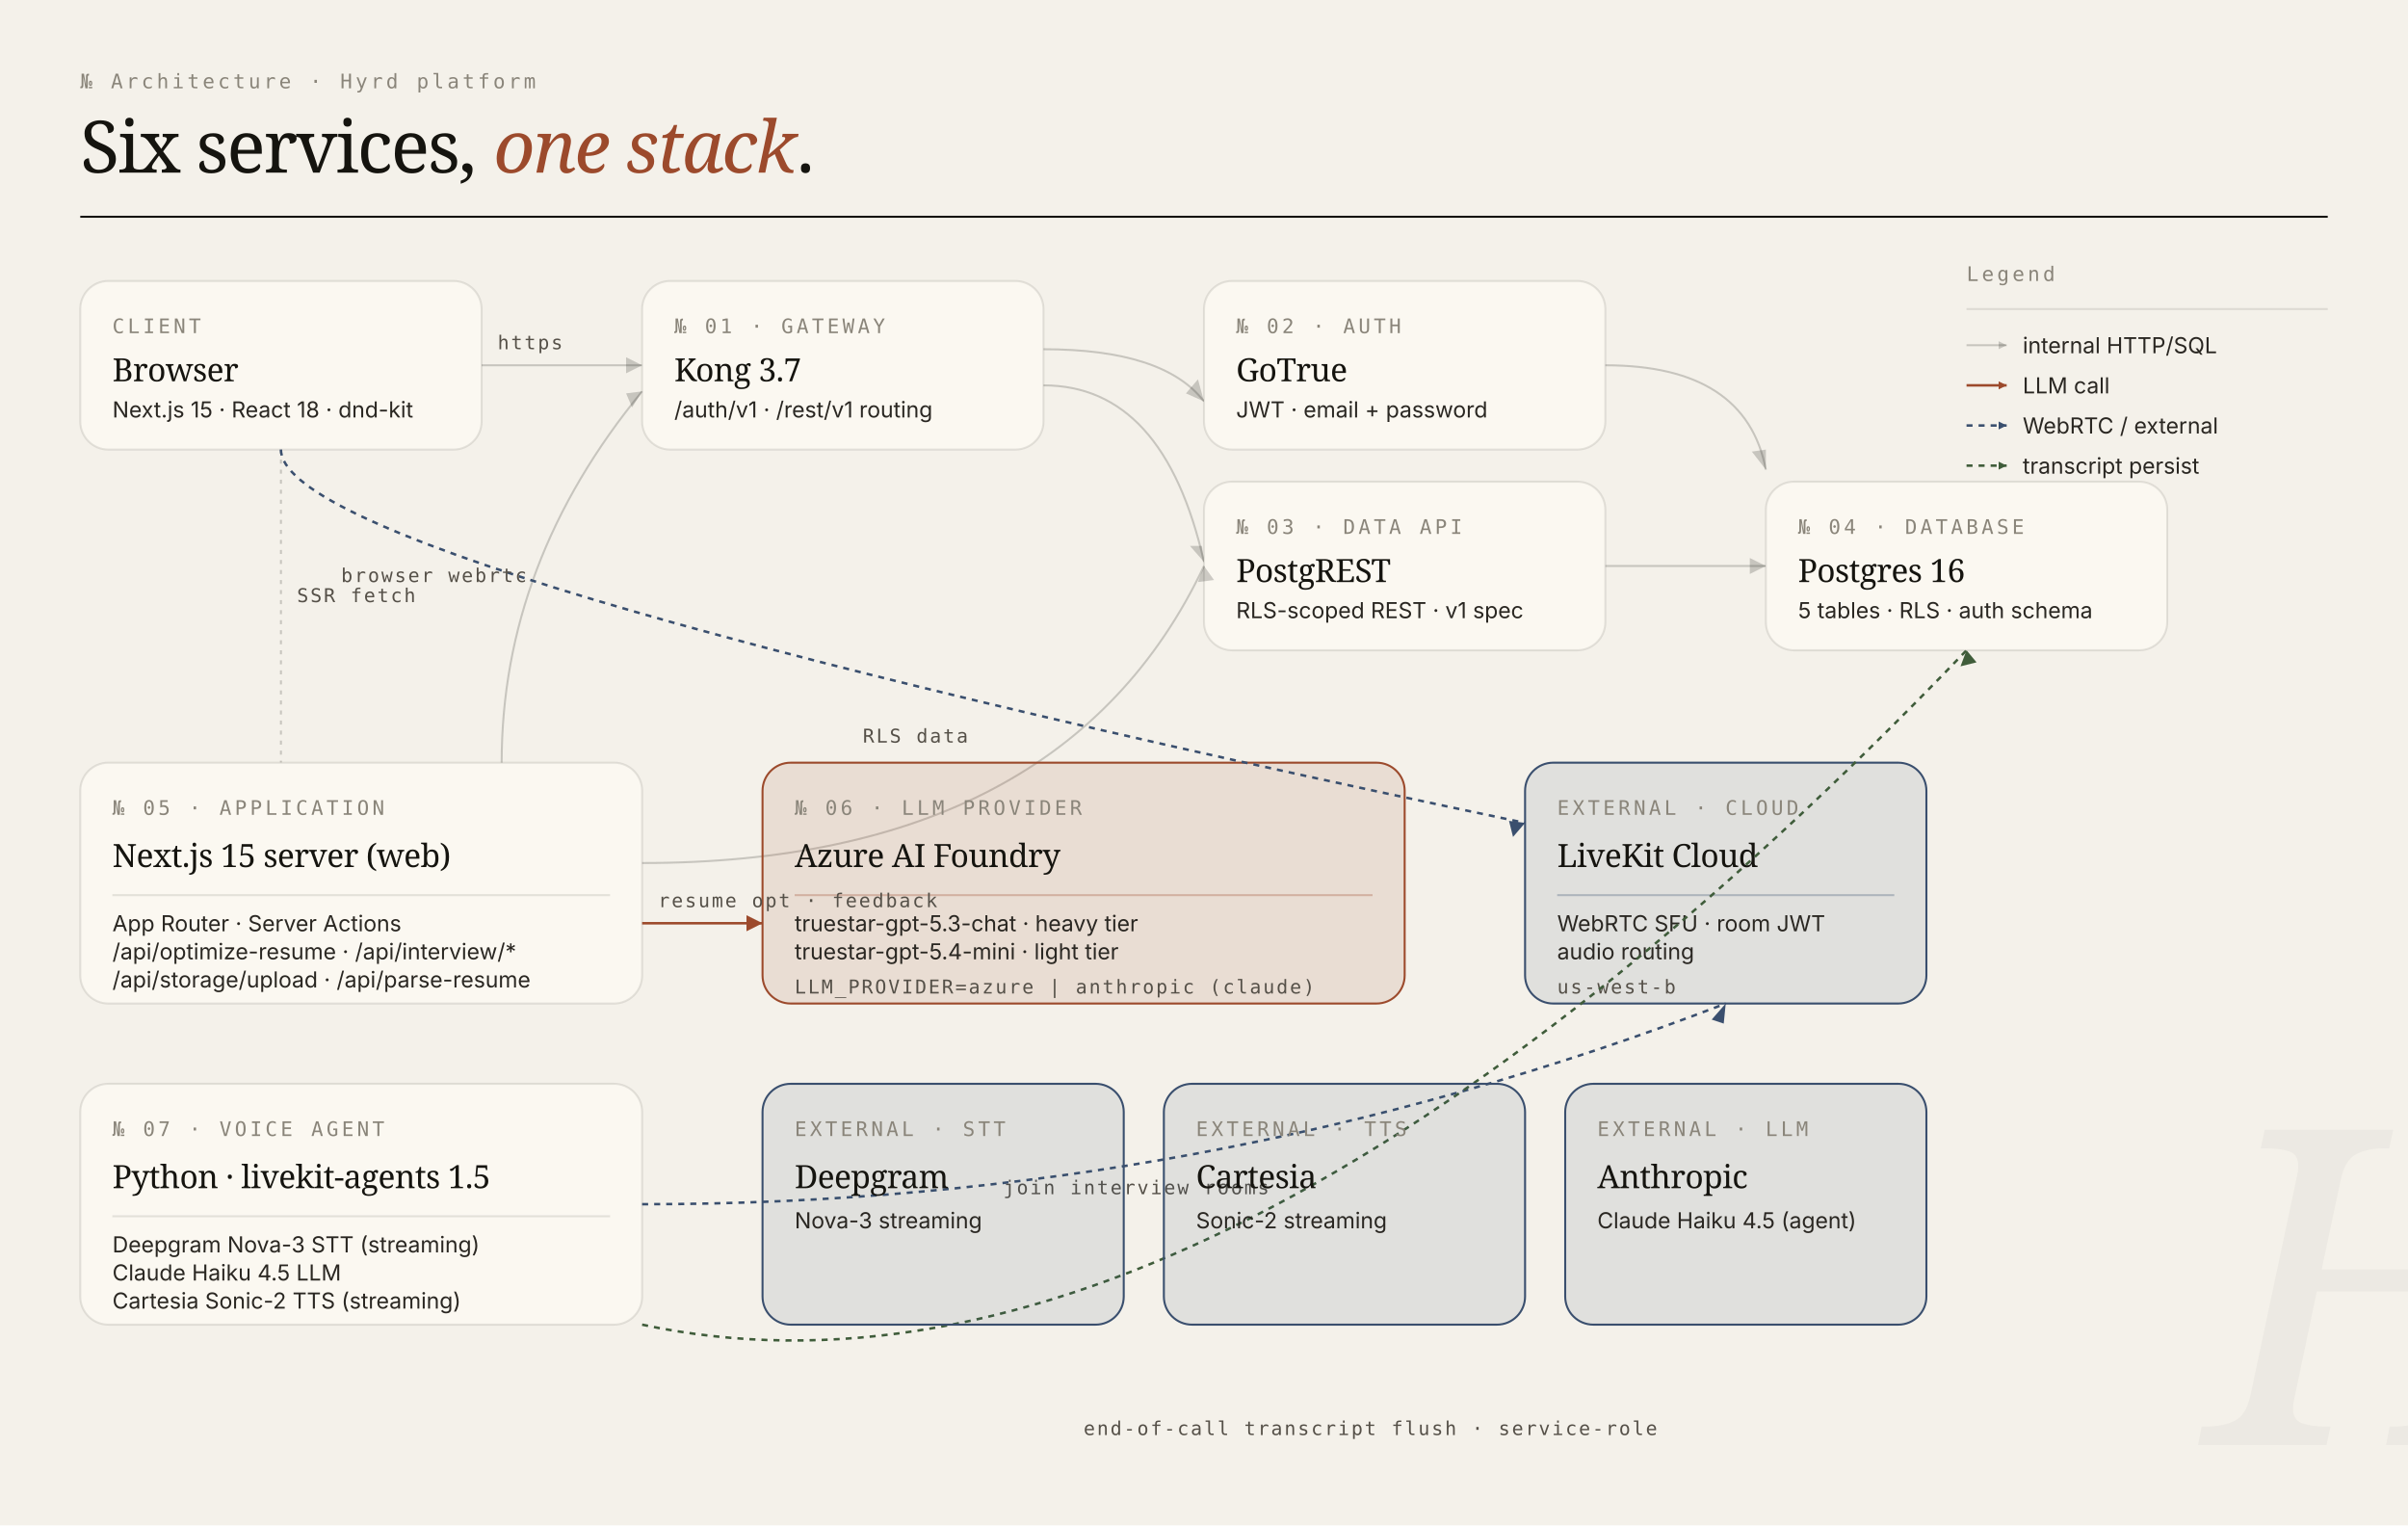
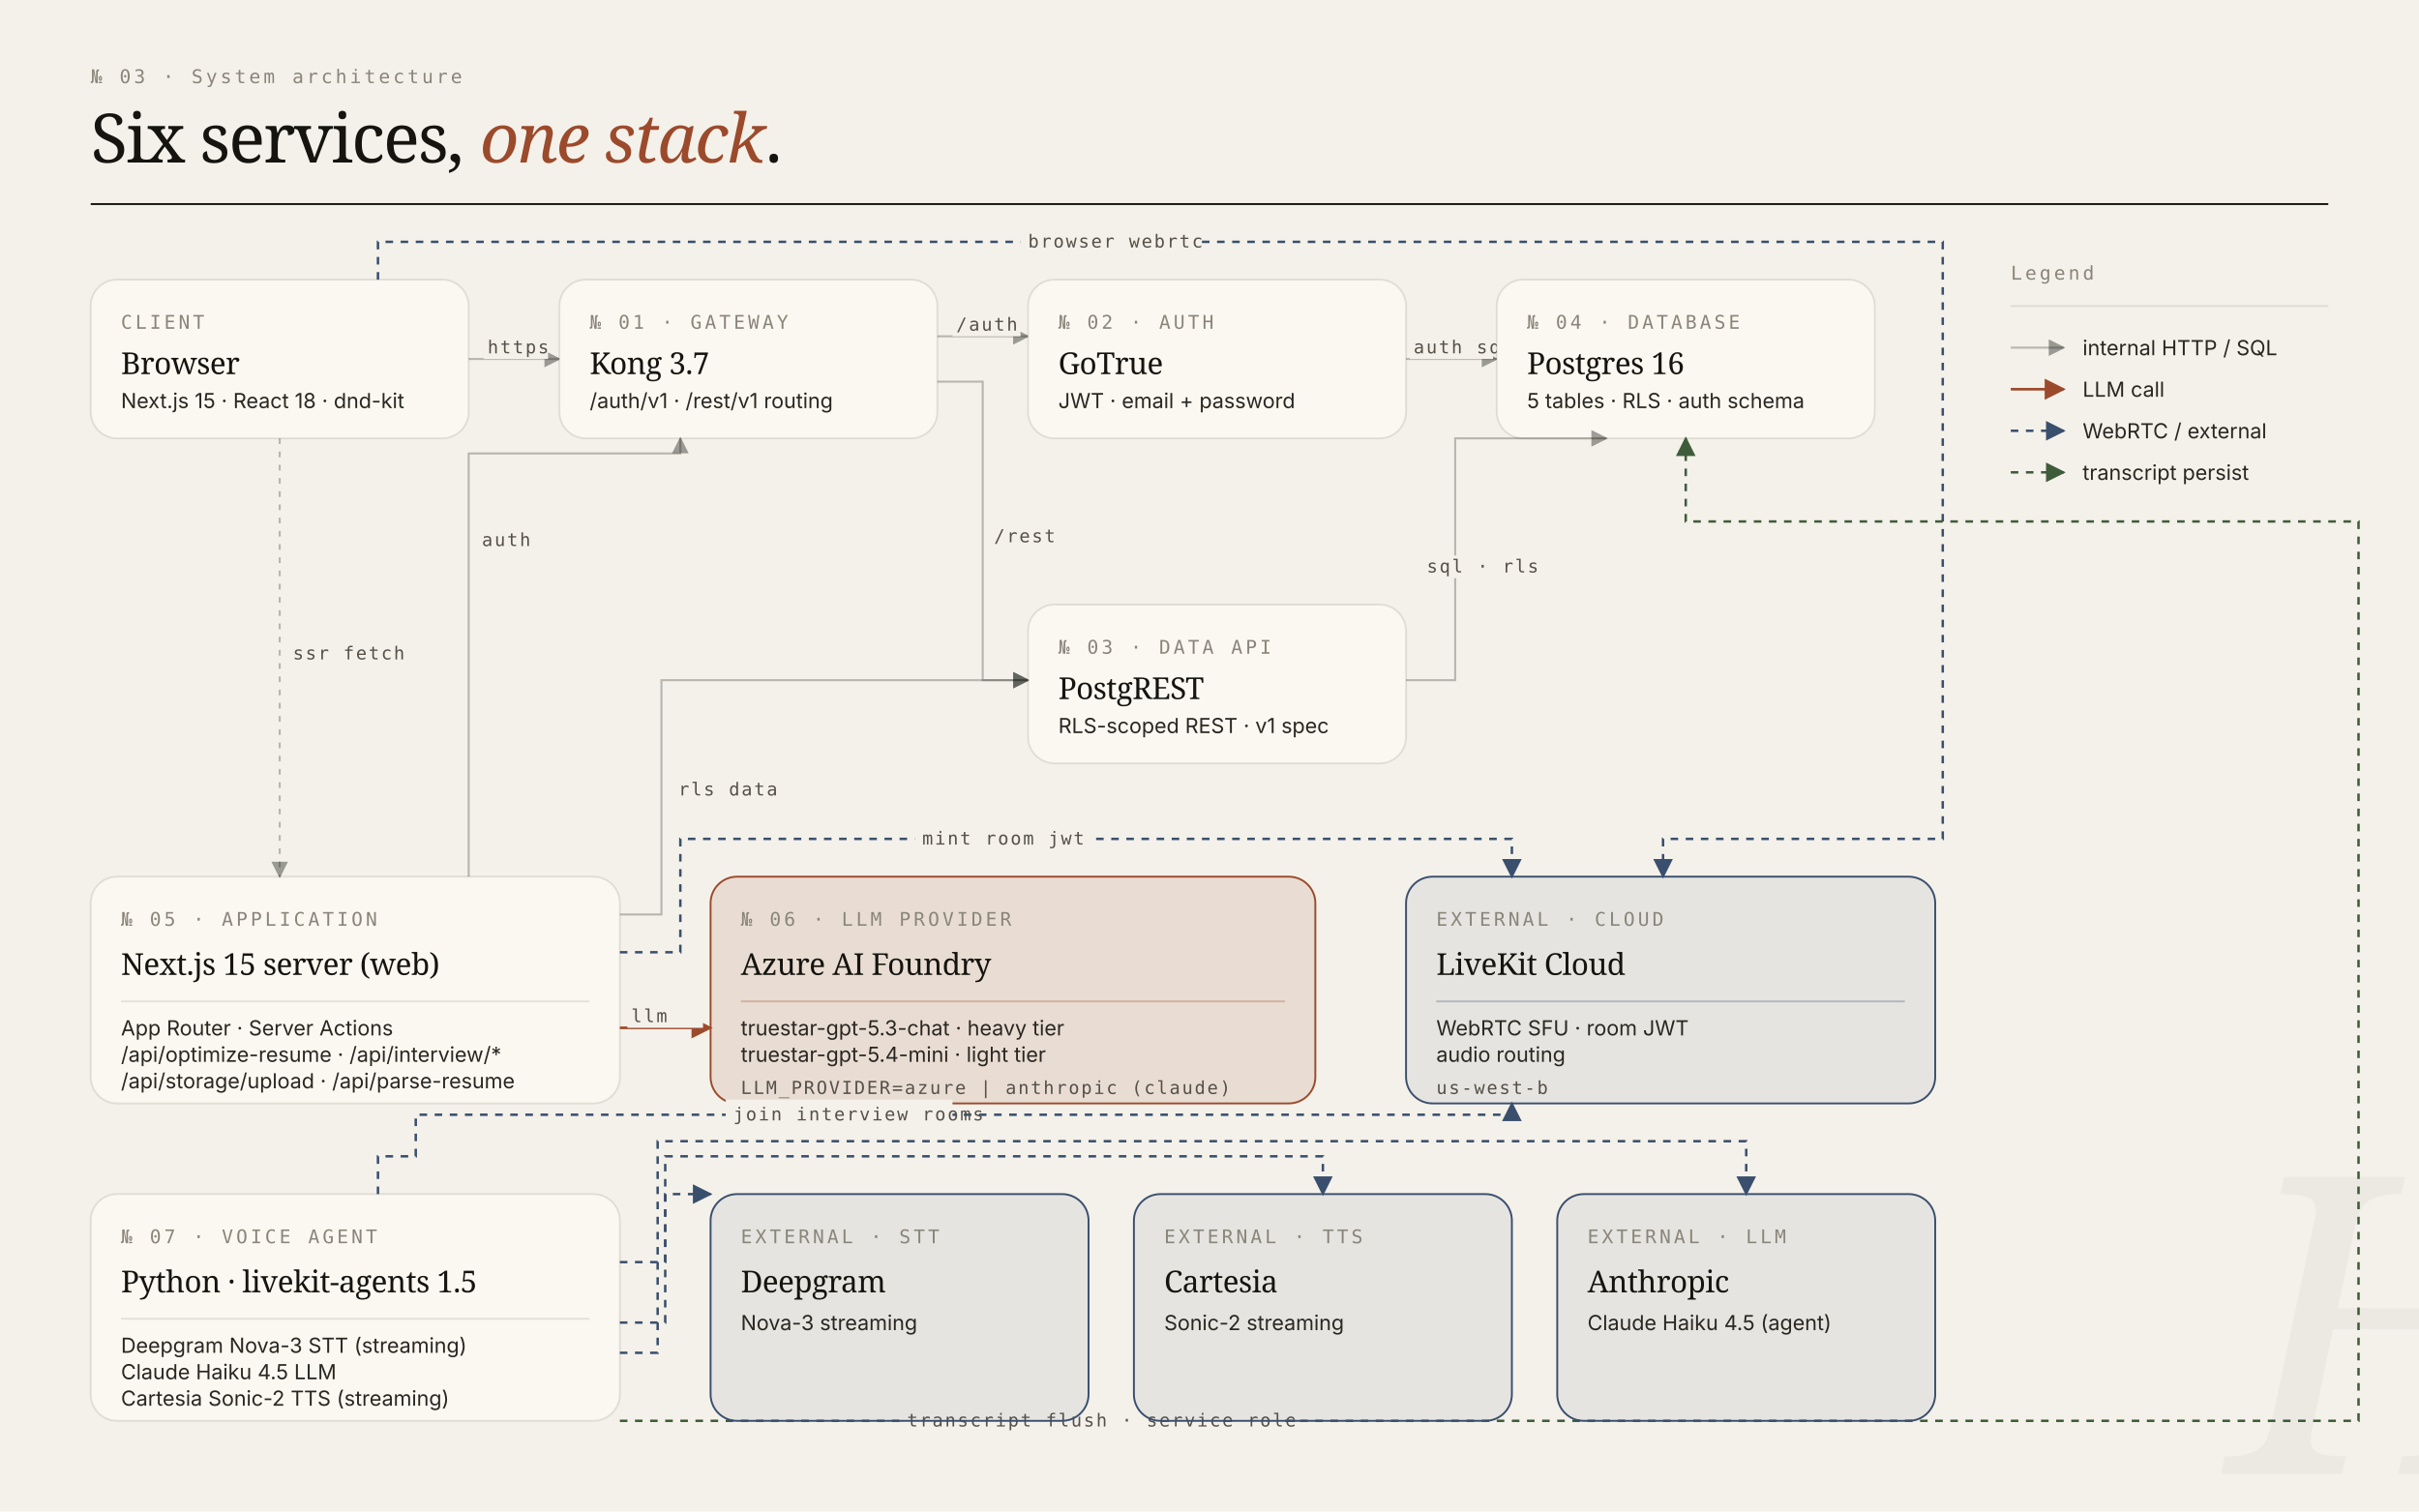
- <svg xmlns="http://www.w3.org/2000/svg" viewBox="0 0 1200 760" width="1200" height="760" font-family="-apple-system, BlinkMacSystemFont, 'Inter Tight', system-ui, sans-serif">
+ <svg xmlns="http://www.w3.org/2000/svg" viewBox="0 0 1280 800" width="1280" height="800" font-family="-apple-system, BlinkMacSystemFont, 'Inter Tight', system-ui, sans-serif">
  <style>
    .bg { fill: #f4f1ea; }
    .paper { fill: #fbf8f1; stroke: #15140f1a; stroke-width: 1; }
    .ink { fill: #15140f; }
    .ink-2 { fill: #2a2722; }
    .ink-3 { fill: #555048; }
    .ink-4 { fill: #8a857a; }
    .accent { fill: #9c4a2c; }
    .positive { fill: #3f5c3a; }
    .info { fill: #3a4f6e; }
-     .hairline { stroke: #15140f1a; stroke-width: 1; }
-     .hairline-strong { stroke: #15140f33; stroke-width: 1; }
-     .ink-stroke { stroke: #15140f; stroke-width: 1; }
-     .accent-stroke { stroke: #9c4a2c; stroke-width: 1.25; }
-     .info-stroke { stroke: #3a4f6e; stroke-width: 1.25; }
-     .positive-stroke { stroke: #3f5c3a; stroke-width: 1.25; }
+     .hairline { stroke: #15140f1a; stroke-width: 1; fill: none; }
+     .hairline-strong { stroke: #15140f44; stroke-width: 1.1; fill: none; }
+     .ink-stroke { stroke: #15140f; stroke-width: 1; fill: none; }
+     .accent-stroke { stroke: #9c4a2c; stroke-width: 1.4; fill: none; }
+     .info-stroke { stroke: #3a4f6e; stroke-width: 1.3; fill: none; }
+     .positive-stroke { stroke: #3f5c3a; stroke-width: 1.3; fill: none; }
    .serif { font-family: 'Fraunces', Georgia, serif; }
    .mono { font-family: 'JetBrains Mono', ui-monospace, Menlo, monospace; }
    .eyebrow { font-family: 'JetBrains Mono', ui-monospace, Menlo, monospace; font-size: 10px; letter-spacing: 0.16em; text-transform: uppercase; fill: #8a857a; }
    .label { font-family: 'JetBrains Mono', ui-monospace, Menlo, monospace; font-size: 9.5px; letter-spacing: 0.1em; text-transform: uppercase; fill: #555048; }
+     .label-bg { fill: #f4f1ea; }
    .title { font-family: 'Fraunces', Georgia, serif; font-size: 16px; font-weight: 500; letter-spacing: -0.015em; fill: #15140f; }
    .body { font-family: -apple-system, BlinkMacSystemFont, system-ui, sans-serif; font-size: 11px; fill: #2a2722; }
    .num { font-family: 'JetBrains Mono', ui-monospace, monospace; font-size: 10px; letter-spacing: 0.16em; fill: #8a857a; }
  </style>
-   <rect width="1200" height="760" class="bg" />
-   <text x="40" y="44" class="eyebrow">№ Architecture · Hyrd platform</text>
-   <text x="40" y="86" class="serif" font-size="36" font-weight="400" letter-spacing="-0.025em" fill="#15140f">
+   <defs>
+     <marker id="arrow-ink" viewBox="0 0 10 10" refX="9" refY="5" markerWidth="8" markerHeight="8" orient="auto-start-reverse">
+       <path d="M0,0 L10,5 L0,10 z" fill="#15140f66" />
+     </marker>
+     <marker id="arrow-accent" viewBox="0 0 10 10" refX="9" refY="5" markerWidth="8" markerHeight="8" orient="auto-start-reverse">
+       <path d="M0,0 L10,5 L0,10 z" fill="#9c4a2c" />
+     </marker>
+     <marker id="arrow-info" viewBox="0 0 10 10" refX="9" refY="5" markerWidth="8" markerHeight="8" orient="auto-start-reverse">
+       <path d="M0,0 L10,5 L0,10 z" fill="#3a4f6e" />
+     </marker>
+     <marker id="arrow-positive" viewBox="0 0 10 10" refX="9" refY="5" markerWidth="8" markerHeight="8" orient="auto-start-reverse">
+       <path d="M0,0 L10,5 L0,10 z" fill="#3f5c3a" />
+     </marker>
+   </defs>
+   <rect width="1280" height="800" class="bg" />
+   <text x="48" y="44" class="eyebrow">№ 03 · System architecture</text>
+   <text x="48" y="86" class="serif" font-size="36" font-weight="400" letter-spacing="-0.025em" fill="#15140f">
    Six services, <tspan font-style="italic" fill="#9c4a2c">one stack</tspan>.
  </text>
-   <line x1="40" y1="108" x2="1160" y2="108" class="ink-stroke" />
+   <line x1="48" y1="108" x2="1232" y2="108" class="ink-stroke" />
  <g>
-     <rect x="40" y="140" width="200" height="84" rx="14" class="paper" />
-     <text x="56" y="166" class="num">CLIENT</text>
-     <text x="56" y="190" class="title">Browser</text>
-     <text x="56" y="208" class="body" fill="#555048">Next.js 15 · React 18 · dnd-kit</text>
+     <rect x="48" y="148" width="200" height="84" rx="14" class="paper" />
+     <text x="64" y="174" class="num">CLIENT</text>
+     <text x="64" y="198" class="title">Browser</text>
+     <text x="64" y="216" class="body" fill="#555048">Next.js 15 · React 18 · dnd-kit</text>
  </g>
-   <line x1="240" y1="182" x2="320" y2="182" class="hairline-strong" />
-   <polygon points="320,182 312,178 312,186" fill="#15140f33" />
-   <text x="248" y="174" class="label">https</text>
+   <line x1="248" y1="190" x2="296" y2="190" class="hairline-strong" marker-end="url(#arrow-ink)" />
+   <rect x="256" y="178" width="34" height="12" class="label-bg" />
+   <text x="258" y="187" class="label">https</text>
  <g>
-     <rect x="320" y="140" width="200" height="84" rx="14" class="paper" />
-     <text x="336" y="166" class="num">№ 01 · GATEWAY</text>
-     <text x="336" y="190" class="title">Kong 3.7</text>
-     <text x="336" y="208" class="body" fill="#555048">/auth/v1 · /rest/v1 routing</text>
+     <rect x="296" y="148" width="200" height="84" rx="14" class="paper" />
+     <text x="312" y="174" class="num">№ 01 · GATEWAY</text>
+     <text x="312" y="198" class="title">Kong 3.7</text>
+     <text x="312" y="216" class="body" fill="#555048">/auth/v1 · /rest/v1 routing</text>
  </g>
-   <path d="M 520 174 Q 580 174 600 200" fill="none" class="hairline-strong" />
-   <polygon points="600,200 591,196 597,189" fill="#15140f33" />
-   <path d="M 520 192 Q 580 192 600 280" fill="none" class="hairline-strong" />
-   <polygon points="600,280 593,272 599,272" fill="#15140f33" />
+   <line x1="496" y1="178" x2="544" y2="178" class="hairline-strong" marker-end="url(#arrow-ink)" />
+   <rect x="504" y="166" width="36" height="12" class="label-bg" />
+   <text x="506" y="175" class="label">/auth</text>
+   <path d="M 496 202 L 520 202 L 520 360 L 544 360" class="hairline-strong" marker-end="url(#arrow-ink)" />
+   <rect x="524" y="278" width="36" height="12" class="label-bg" />
+   <text x="526" y="287" class="label">/rest</text>
  <g>
-     <rect x="600" y="140" width="200" height="84" rx="14" class="paper" />
-     <text x="616" y="166" class="num">№ 02 · AUTH</text>
-     <text x="616" y="190" class="title">GoTrue</text>
-     <text x="616" y="208" class="body" fill="#555048">JWT · email + password</text>
+     <rect x="544" y="148" width="200" height="84" rx="14" class="paper" />
+     <text x="560" y="174" class="num">№ 02 · AUTH</text>
+     <text x="560" y="198" class="title">GoTrue</text>
+     <text x="560" y="216" class="body" fill="#555048">JWT · email + password</text>
+   </g>
+   <line x1="744" y1="190" x2="792" y2="190" class="hairline-strong" marker-end="url(#arrow-ink)" />
+   <rect x="746" y="178" width="44" height="12" class="label-bg" />
+   <text x="748" y="187" class="label">auth sql</text>
+   <g>
+     <rect x="792" y="148" width="200" height="84" rx="14" class="paper" />
+     <text x="808" y="174" class="num">№ 04 · DATABASE</text>
+     <text x="808" y="198" class="title">Postgres 16</text>
+     <text x="808" y="216" class="body" fill="#555048">5 tables · RLS · auth schema</text>
  </g>
  <g>
-     <rect x="600" y="240" width="200" height="84" rx="14" class="paper" />
-     <text x="616" y="266" class="num">№ 03 · DATA API</text>
-     <text x="616" y="290" class="title">PostgREST</text>
-     <text x="616" y="308" class="body" fill="#555048">RLS-scoped REST · v1 spec</text>
+     <rect x="544" y="320" width="200" height="84" rx="14" class="paper" />
+     <text x="560" y="346" class="num">№ 03 · DATA API</text>
+     <text x="560" y="370" class="title">PostgREST</text>
+     <text x="560" y="388" class="body" fill="#555048">RLS-scoped REST · v1 spec</text>
  </g>
-   <path d="M 800 182 Q 870 182 880 234" fill="none" class="hairline-strong" />
-   <polygon points="880,234 873,225 880,224" fill="#15140f33" />
-   <line x1="800" y1="282" x2="880" y2="282" class="hairline-strong" />
-   <polygon points="880,282 872,278 872,286" fill="#15140f33" />
+   <path d="M 744 360 L 770 360 L 770 232 L 850 232" class="hairline-strong" marker-end="url(#arrow-ink)" />
+   <rect x="752" y="294" width="50" height="12" class="label-bg" />
+   <text x="755" y="303" class="label">sql · rls</text>
  <g>
-     <rect x="880" y="240" width="200" height="84" rx="14" class="paper" />
-     <text x="896" y="266" class="num">№ 04 · DATABASE</text>
-     <text x="896" y="290" class="title">Postgres 16</text>
-     <text x="896" y="308" class="body" fill="#555048">5 tables · RLS · auth schema</text>
+     <rect x="48" y="464" width="280" height="120" rx="14" class="paper" />
+     <text x="64" y="490" class="num">№ 05 · APPLICATION</text>
+     <text x="64" y="516" class="title">Next.js 15 server (web)</text>
+     <line x1="64" y1="530" x2="312" y2="530" class="hairline" />
+     <text x="64" y="548" class="body" fill="#2a2722">App Router · Server Actions</text>
+     <text x="64" y="562" class="body" fill="#2a2722">/api/optimize-resume · /api/interview/*</text>
+     <text x="64" y="576" class="body" fill="#2a2722">/api/storage/upload · /api/parse-resume</text>
  </g>
-   <line x1="140" y1="224" x2="140" y2="380" class="hairline-strong" stroke-dasharray="2 3" />
-   <text x="148" y="300" class="label" transform="rotate(0 148 300)">SSR fetch</text>
+   <line x1="148" y1="232" x2="148" y2="464" class="hairline-strong" stroke-dasharray="3 4" marker-end="url(#arrow-ink)" />
+   <rect x="152" y="340" width="64" height="12" class="label-bg" />
+   <text x="155" y="349" class="label">ssr fetch</text>
+   <path d="M 328 484 L 350 484 L 350 360 L 544 360" class="hairline-strong" marker-end="url(#arrow-ink)" />
+   <rect x="356" y="412" width="60" height="12" class="label-bg" />
+   <text x="359" y="421" class="label">rls data</text>
+   <path d="M 248 464 L 248 240 L 360 240 L 360 232" class="hairline-strong" marker-end="url(#arrow-ink)" />
+   <rect x="252" y="280" width="36" height="12" class="label-bg" />
+   <text x="255" y="289" class="label">auth</text>
  <g>
-     <rect x="40" y="380" width="280" height="120" rx="14" class="paper" />
-     <text x="56" y="406" class="num">№ 05 · APPLICATION</text>
-     <text x="56" y="432" class="title">Next.js 15 server (web)</text>
-     <line x1="56" y1="446" x2="304" y2="446" class="hairline" />
-     <text x="56" y="464" class="body" fill="#2a2722">App Router · Server Actions</text>
-     <text x="56" y="478" class="body" fill="#2a2722">/api/optimize-resume · /api/interview/*</text>
-     <text x="56" y="492" class="body" fill="#2a2722">/api/storage/upload · /api/parse-resume</text>
+     <rect x="376" y="464" width="320" height="120" rx="14" fill="#9c4a2c1f" stroke="#9c4a2c" stroke-width="1" />
+     <text x="392" y="490" class="num" fill="#9c4a2c">№ 06 · LLM PROVIDER</text>
+     <text x="392" y="516" class="title">Azure AI Foundry</text>
+     <line x1="392" y1="530" x2="680" y2="530" stroke="#9c4a2c" stroke-width="1" opacity="0.3" />
+     <text x="392" y="548" class="body" fill="#2a2722">truestar-gpt-5.3-chat · heavy tier</text>
+     <text x="392" y="562" class="body" fill="#2a2722">truestar-gpt-5.4-mini · light tier</text>
+     <text x="392" y="579" class="label" fill="#9c4a2c">LLM_PROVIDER=azure | anthropic (claude)</text>
  </g>
-   <path d="M 320 430 Q 530 430 600 282" fill="none" class="hairline-strong" />
-   <polygon points="600,282 597,290 605,289" fill="#15140f33" />
-   <text x="430" y="370" class="label">RLS data</text>
-   <path d="M 250 380 Q 250 280 320 195" fill="none" class="hairline-strong" />
-   <polygon points="320,195 312,196 315,203" fill="#15140f33" />
+   <line x1="328" y1="544" x2="376" y2="544" class="accent-stroke" marker-end="url(#arrow-accent)" />
+   <rect x="332" y="532" width="40" height="12" class="label-bg" />
+   <text x="334" y="541" class="label" fill="#9c4a2c">llm</text>
  <g>
-     <rect x="380" y="380" width="320" height="120" rx="14" fill="#9c4a2c1f" stroke="#9c4a2c" stroke-width="1" />
-     <text x="396" y="406" class="num" fill="#9c4a2c">№ 06 · LLM PROVIDER</text>
-     <text x="396" y="432" class="title">Azure AI Foundry</text>
-     <line x1="396" y1="446" x2="684" y2="446" stroke="#9c4a2c" stroke-width="1" opacity="0.3" />
-     <text x="396" y="464" class="body" fill="#2a2722">truestar-gpt-5.3-chat · heavy tier</text>
-     <text x="396" y="478" class="body" fill="#2a2722">truestar-gpt-5.4-mini · light tier</text>
-     <text x="396" y="495" class="label" fill="#9c4a2c">LLM_PROVIDER=azure | anthropic (claude)</text>
+     <rect x="744" y="464" width="280" height="120" rx="14" fill="#3a4f6e14" stroke="#3a4f6e" stroke-width="1" />
+     <text x="760" y="490" class="num" fill="#3a4f6e">EXTERNAL · CLOUD</text>
+     <text x="760" y="516" class="title">LiveKit Cloud</text>
+     <line x1="760" y1="530" x2="1008" y2="530" stroke="#3a4f6e" stroke-width="1" opacity="0.3" />
+     <text x="760" y="548" class="body" fill="#2a2722">WebRTC SFU · room JWT</text>
+     <text x="760" y="562" class="body" fill="#2a2722">audio routing</text>
+     <text x="760" y="579" class="label" fill="#3a4f6e">us-west-b</text>
  </g>
-   <path d="M 320 460 L 380 460" class="accent-stroke" fill="none" />
-   <polygon points="380,460 372,456 372,464" fill="#9c4a2c" />
-   <text x="328" y="452" class="label" fill="#9c4a2c">resume opt · feedback</text>
+   <path d="M 200 148 L 200 128 L 1028 128 L 1028 444 L 880 444 L 880 464" class="info-stroke" stroke-dasharray="4 4" marker-end="url(#arrow-info)" />
+   <rect x="540" y="120" width="92" height="14" class="label-bg" />
+   <text x="544" y="131" class="label" fill="#3a4f6e">browser webrtc</text>
+   <path d="M 328 504 L 360 504 L 360 444 L 800 444 L 800 464" class="info-stroke" stroke-dasharray="4 4" marker-end="url(#arrow-info)" />
+   <rect x="484" y="436" width="92" height="14" class="label-bg" />
+   <text x="488" y="447" class="label" fill="#3a4f6e">mint room jwt</text>
  <g>
-     <rect x="760" y="380" width="200" height="120" rx="14" fill="#3a4f6e1a" stroke="#3a4f6e" stroke-width="1" />
-     <text x="776" y="406" class="num" fill="#3a4f6e">EXTERNAL · CLOUD</text>
-     <text x="776" y="432" class="title">LiveKit Cloud</text>
-     <line x1="776" y1="446" x2="944" y2="446" stroke="#3a4f6e" stroke-width="1" opacity="0.3" />
-     <text x="776" y="464" class="body" fill="#2a2722">WebRTC SFU · room JWT</text>
-     <text x="776" y="478" class="body" fill="#2a2722">audio routing</text>
-     <text x="776" y="495" class="label" fill="#3a4f6e">us-west-b</text>
+     <rect x="48" y="632" width="280" height="120" rx="14" class="paper" />
+     <text x="64" y="658" class="num">№ 07 · VOICE AGENT</text>
+     <text x="64" y="684" class="title">Python · livekit-agents 1.5</text>
+     <line x1="64" y1="698" x2="312" y2="698" class="hairline" />
+     <text x="64" y="716" class="body" fill="#2a2722">Deepgram Nova-3 STT (streaming)</text>
+     <text x="64" y="730" class="body" fill="#2a2722">Claude Haiku 4.5 LLM</text>
+     <text x="64" y="744" class="body" fill="#2a2722">Cartesia Sonic-2 TTS (streaming)</text>
+   </g>
+   <path d="M 328 668 L 352 668 L 352 632 L 376 632" class="info-stroke" stroke-dasharray="4 4" marker-end="url(#arrow-info)" />
+   <path d="M 328 700 L 352 700 L 352 612 L 700 612 L 700 632" class="info-stroke" stroke-dasharray="4 4" marker-end="url(#arrow-info)" />
+   <path d="M 328 716 L 348 716 L 348 604 L 924 604 L 924 632" class="info-stroke" stroke-dasharray="4 4" marker-end="url(#arrow-info)" />
+   <path d="M 200 632 L 200 612 L 220 612 L 220 590 L 800 590 L 800 584" class="info-stroke" stroke-dasharray="4 4" marker-end="url(#arrow-info)" />
+   <rect x="384" y="582" width="120" height="14" class="label-bg" />
+   <text x="388" y="593" class="label" fill="#3a4f6e">join interview rooms</text>
+   <path d="M 328 752 L 1248 752 L 1248 276 L 892 276 L 892 232" class="positive-stroke" stroke-dasharray="4 4" marker-end="url(#arrow-positive)" />
+   <rect x="476" y="744" width="200" height="14" class="label-bg" />
+   <text x="480" y="755" class="label" fill="#3f5c3a">transcript flush · service role</text>
+   <g>
+     <rect x="376" y="632" width="200" height="120" rx="14" fill="#3a4f6e14" stroke="#3a4f6e" stroke-width="1" />
+     <text x="392" y="658" class="num" fill="#3a4f6e">EXTERNAL · STT</text>
+     <text x="392" y="684" class="title">Deepgram</text>
+     <text x="392" y="704" class="body" fill="#2a2722">Nova-3 streaming</text>
  </g>
  <g>
-     <rect x="40" y="540" width="280" height="120" rx="14" class="paper" />
-     <text x="56" y="566" class="num">№ 07 · VOICE AGENT</text>
-     <text x="56" y="592" class="title">Python · livekit-agents 1.5</text>
-     <line x1="56" y1="606" x2="304" y2="606" class="hairline" />
-     <text x="56" y="624" class="body" fill="#2a2722">Deepgram Nova-3 STT (streaming)</text>
-     <text x="56" y="638" class="body" fill="#2a2722">Claude Haiku 4.5 LLM</text>
-     <text x="56" y="652" class="body" fill="#2a2722">Cartesia Sonic-2 TTS (streaming)</text>
-   </g>
-   <path d="M 320 600 Q 600 600 860 500" fill="none" class="info-stroke" stroke-dasharray="3 3" />
-   <polygon points="860,500 853,508 859,510" fill="#3a4f6e" />
-   <text x="500" y="595" class="label" fill="#3a4f6e">join interview rooms</text>
-   <path d="M 140 224 Q 140 280 760 410" fill="none" class="info-stroke" stroke-dasharray="3 3" />
-   <polygon points="760,410 752,409 754,417" fill="#3a4f6e" />
-   <text x="170" y="290" class="label" fill="#3a4f6e">browser webrtc</text>
-   <path d="M 320 660 Q 600 720 980 324" fill="none" class="positive-stroke" stroke-dasharray="3 3" />
-   <polygon points="980,324 977,332 985,330" fill="#3f5c3a" />
-   <text x="540" y="715" class="label" fill="#3f5c3a">end-of-call transcript flush · service-role</text>
-   <g>
-     <rect x="380" y="540" width="180" height="120" rx="14" fill="#3a4f6e1a" stroke="#3a4f6e" stroke-width="1" />
-     <text x="396" y="566" class="num" fill="#3a4f6e">EXTERNAL · STT</text>
-     <text x="396" y="592" class="title">Deepgram</text>
-     <text x="396" y="612" class="body" fill="#2a2722">Nova-3 streaming</text>
+     <rect x="600" y="632" width="200" height="120" rx="14" fill="#3a4f6e14" stroke="#3a4f6e" stroke-width="1" />
+     <text x="616" y="658" class="num" fill="#3a4f6e">EXTERNAL · TTS</text>
+     <text x="616" y="684" class="title">Cartesia</text>
+     <text x="616" y="704" class="body" fill="#2a2722">Sonic-2 streaming</text>
  </g>
  <g>
-     <rect x="580" y="540" width="180" height="120" rx="14" fill="#3a4f6e1a" stroke="#3a4f6e" stroke-width="1" />
-     <text x="596" y="566" class="num" fill="#3a4f6e">EXTERNAL · TTS</text>
-     <text x="596" y="592" class="title">Cartesia</text>
-     <text x="596" y="612" class="body" fill="#2a2722">Sonic-2 streaming</text>
+     <rect x="824" y="632" width="200" height="120" rx="14" fill="#3a4f6e14" stroke="#3a4f6e" stroke-width="1" />
+     <text x="840" y="658" class="num" fill="#3a4f6e">EXTERNAL · LLM</text>
+     <text x="840" y="684" class="title">Anthropic</text>
+     <text x="840" y="704" class="body" fill="#2a2722">Claude Haiku 4.5 (agent)</text>
  </g>
-   <g>
-     <rect x="780" y="540" width="180" height="120" rx="14" fill="#3a4f6e1a" stroke="#3a4f6e" stroke-width="1" />
-     <text x="796" y="566" class="num" fill="#3a4f6e">EXTERNAL · LLM</text>
-     <text x="796" y="592" class="title">Anthropic</text>
-     <text x="796" y="612" class="body" fill="#2a2722">Claude Haiku 4.5 (agent)</text>
+   <g transform="translate(1064, 148)">
+     <text x="0" y="0" class="eyebrow">Legend</text>
+     <line x1="0" y1="14" x2="168" y2="14" class="hairline" />
+     <line x1="0" y1="36" x2="28" y2="36" class="hairline-strong" marker-end="url(#arrow-ink)" />
+     <text x="38" y="40" class="body" fill="#555048">internal HTTP / SQL</text>
+     <line x1="0" y1="58" x2="28" y2="58" class="accent-stroke" marker-end="url(#arrow-accent)" />
+     <text x="38" y="62" class="body" fill="#555048">LLM call</text>
+     <line x1="0" y1="80" x2="28" y2="80" class="info-stroke" stroke-dasharray="4 4" marker-end="url(#arrow-info)" />
+     <text x="38" y="84" class="body" fill="#555048">WebRTC / external</text>
+     <line x1="0" y1="102" x2="28" y2="102" class="positive-stroke" stroke-dasharray="4 4" marker-end="url(#arrow-positive)" />
+     <text x="38" y="106" class="body" fill="#555048">transcript persist</text>
  </g>
-   <text x="1100" y="720" class="serif" font-style="italic" font-size="220" fill="#15140f08" letter-spacing="-0.05em" pointer-events="none">H</text>
-   <g transform="translate(980, 140)">
-     <text x="0" y="0" class="eyebrow">Legend</text>
-     <line x1="0" y1="14" x2="180" y2="14" class="hairline" />
-     <line x1="0" y1="32" x2="20" y2="32" class="hairline-strong" />
-     <polygon points="20,32 16,30 16,34" fill="#15140f33" />
-     <text x="28" y="36" class="body" fill="#555048">internal HTTP/SQL</text>
-     <line x1="0" y1="52" x2="20" y2="52" class="accent-stroke" />
-     <polygon points="20,52 16,50 16,54" fill="#9c4a2c" />
-     <text x="28" y="56" class="body" fill="#555048">LLM call</text>
-     <line x1="0" y1="72" x2="20" y2="72" class="info-stroke" stroke-dasharray="3 3" />
-     <polygon points="20,72 16,70 16,74" fill="#3a4f6e" />
-     <text x="28" y="76" class="body" fill="#555048">WebRTC / external</text>
-     <line x1="0" y1="92" x2="20" y2="92" class="positive-stroke" stroke-dasharray="3 3" />
-     <polygon points="20,92 16,90 16,94" fill="#3f5c3a" />
-     <text x="28" y="96" class="body" fill="#555048">transcript persist</text>
-   </g>
+   <text x="1180" y="780" class="serif" font-style="italic" font-size="220" fill="#15140f08" letter-spacing="-0.05em" pointer-events="none">H</text>
</svg>
